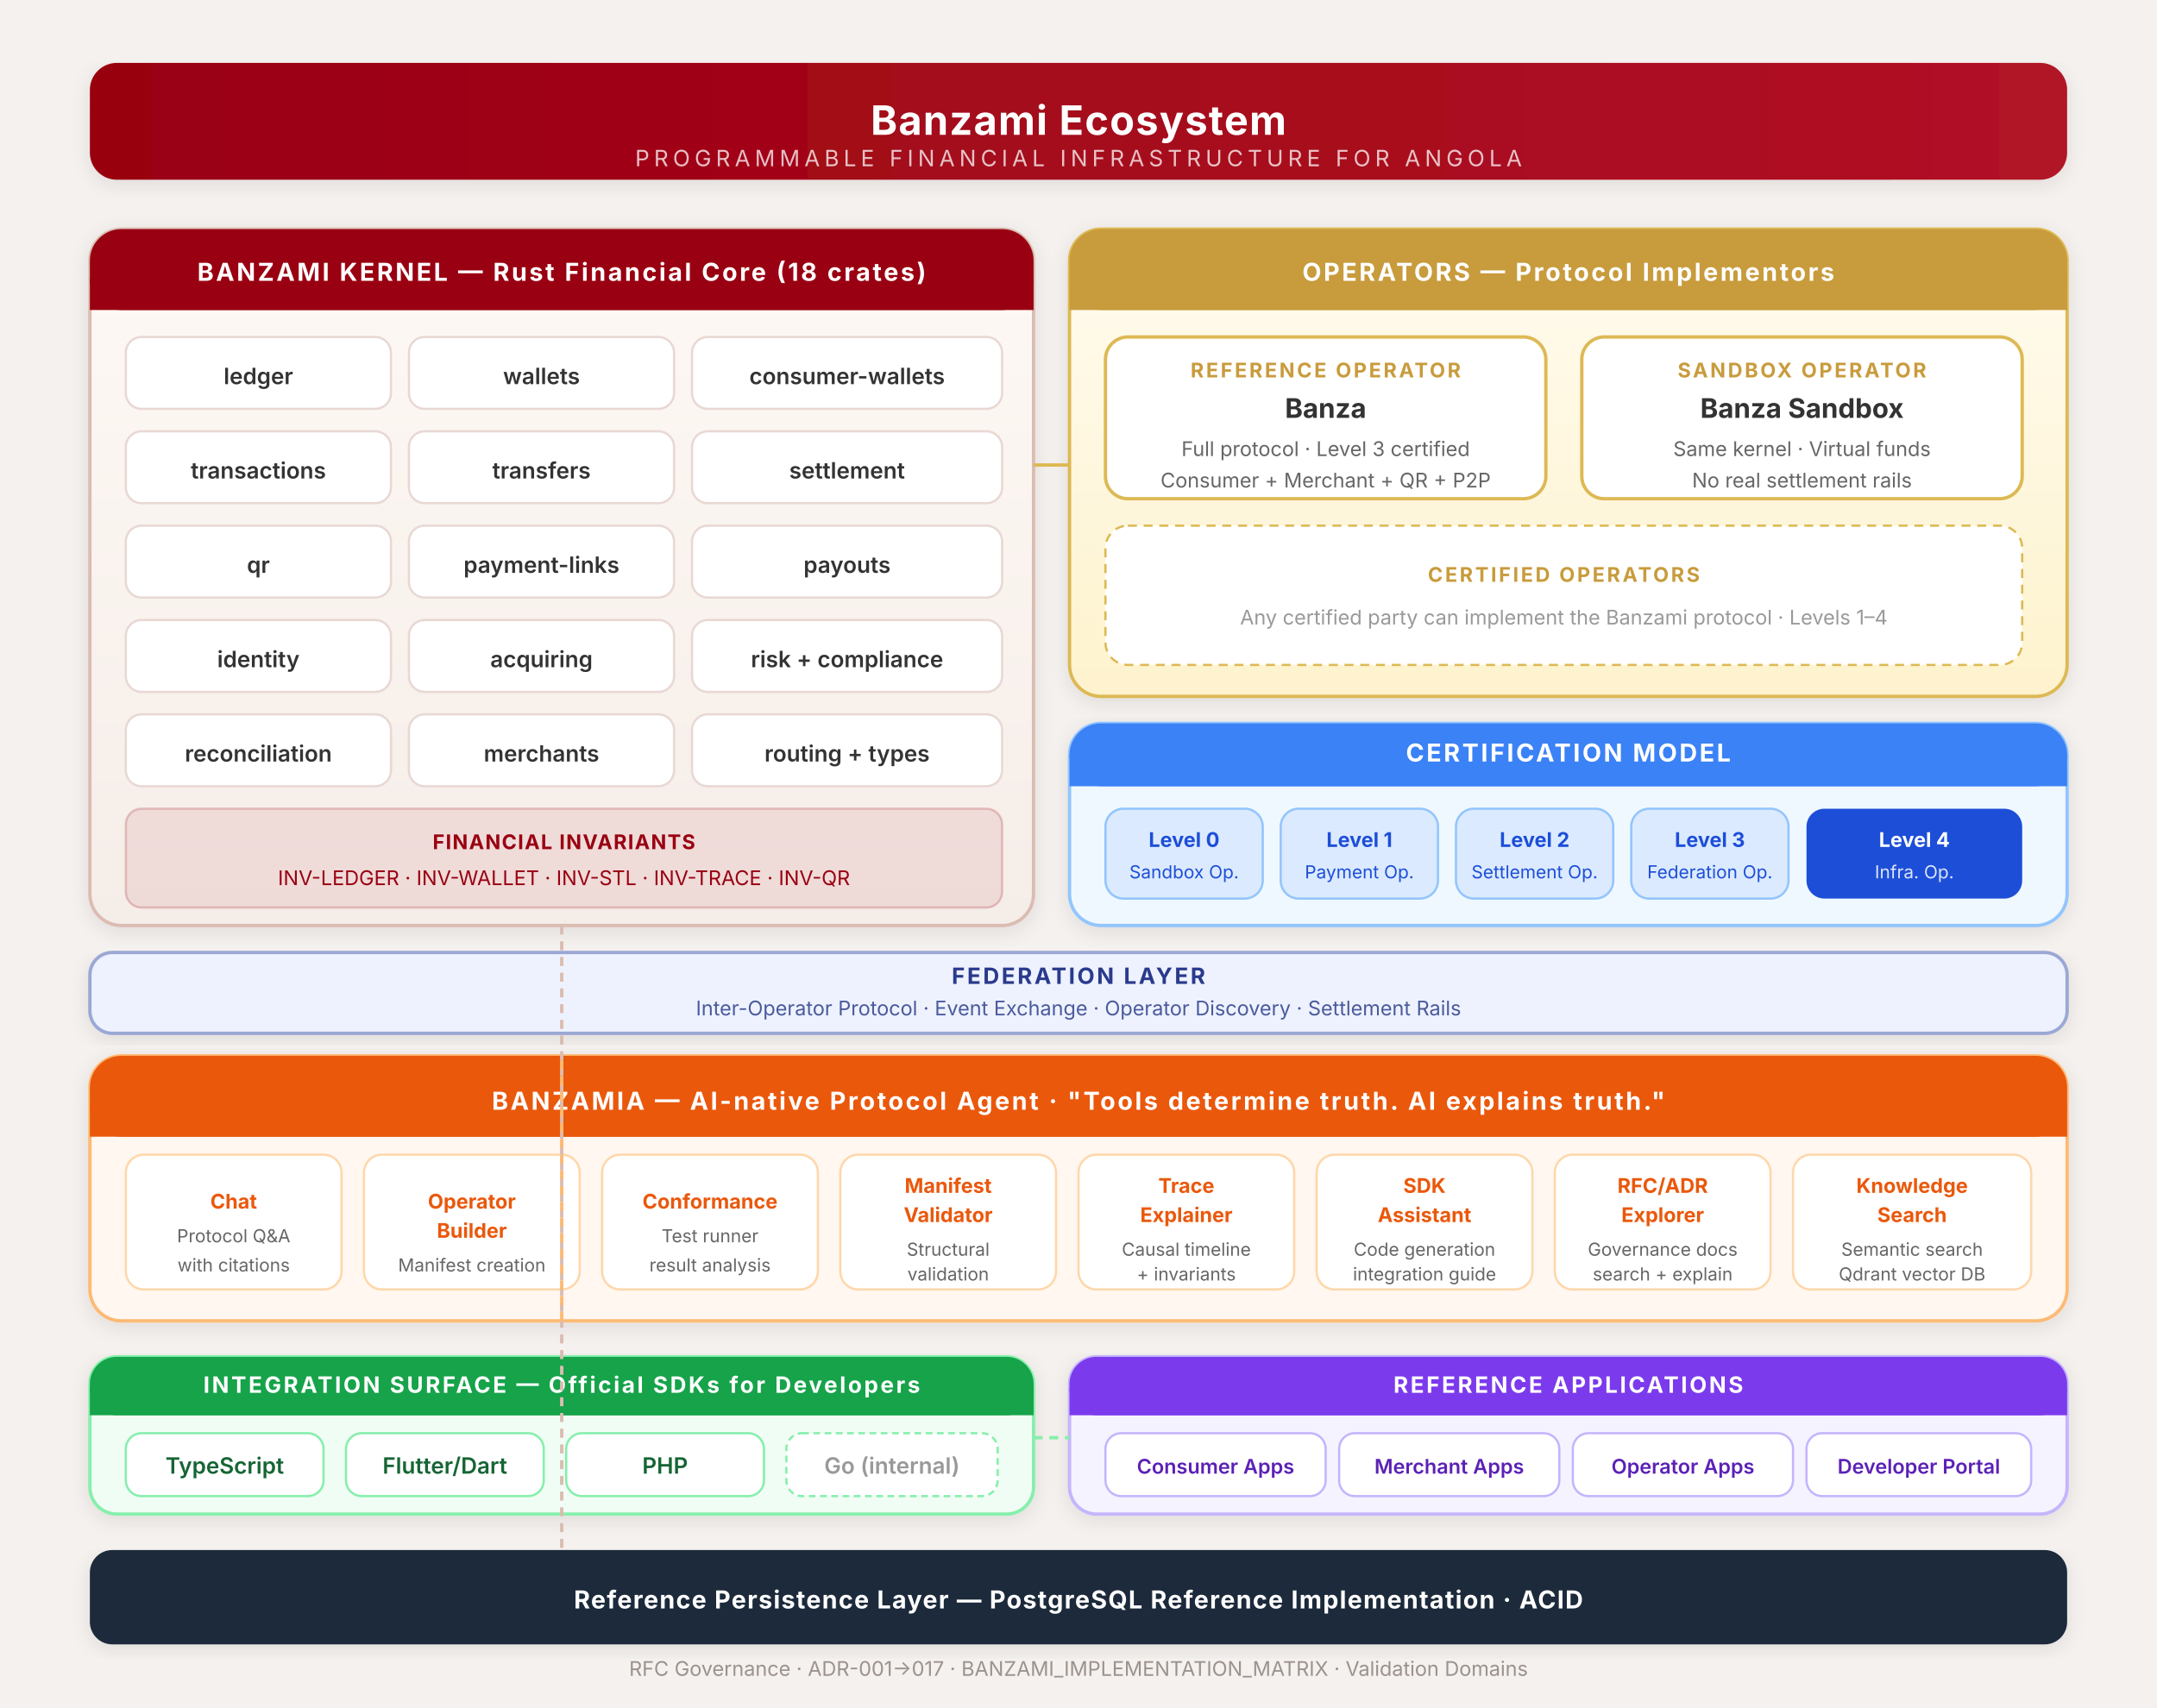
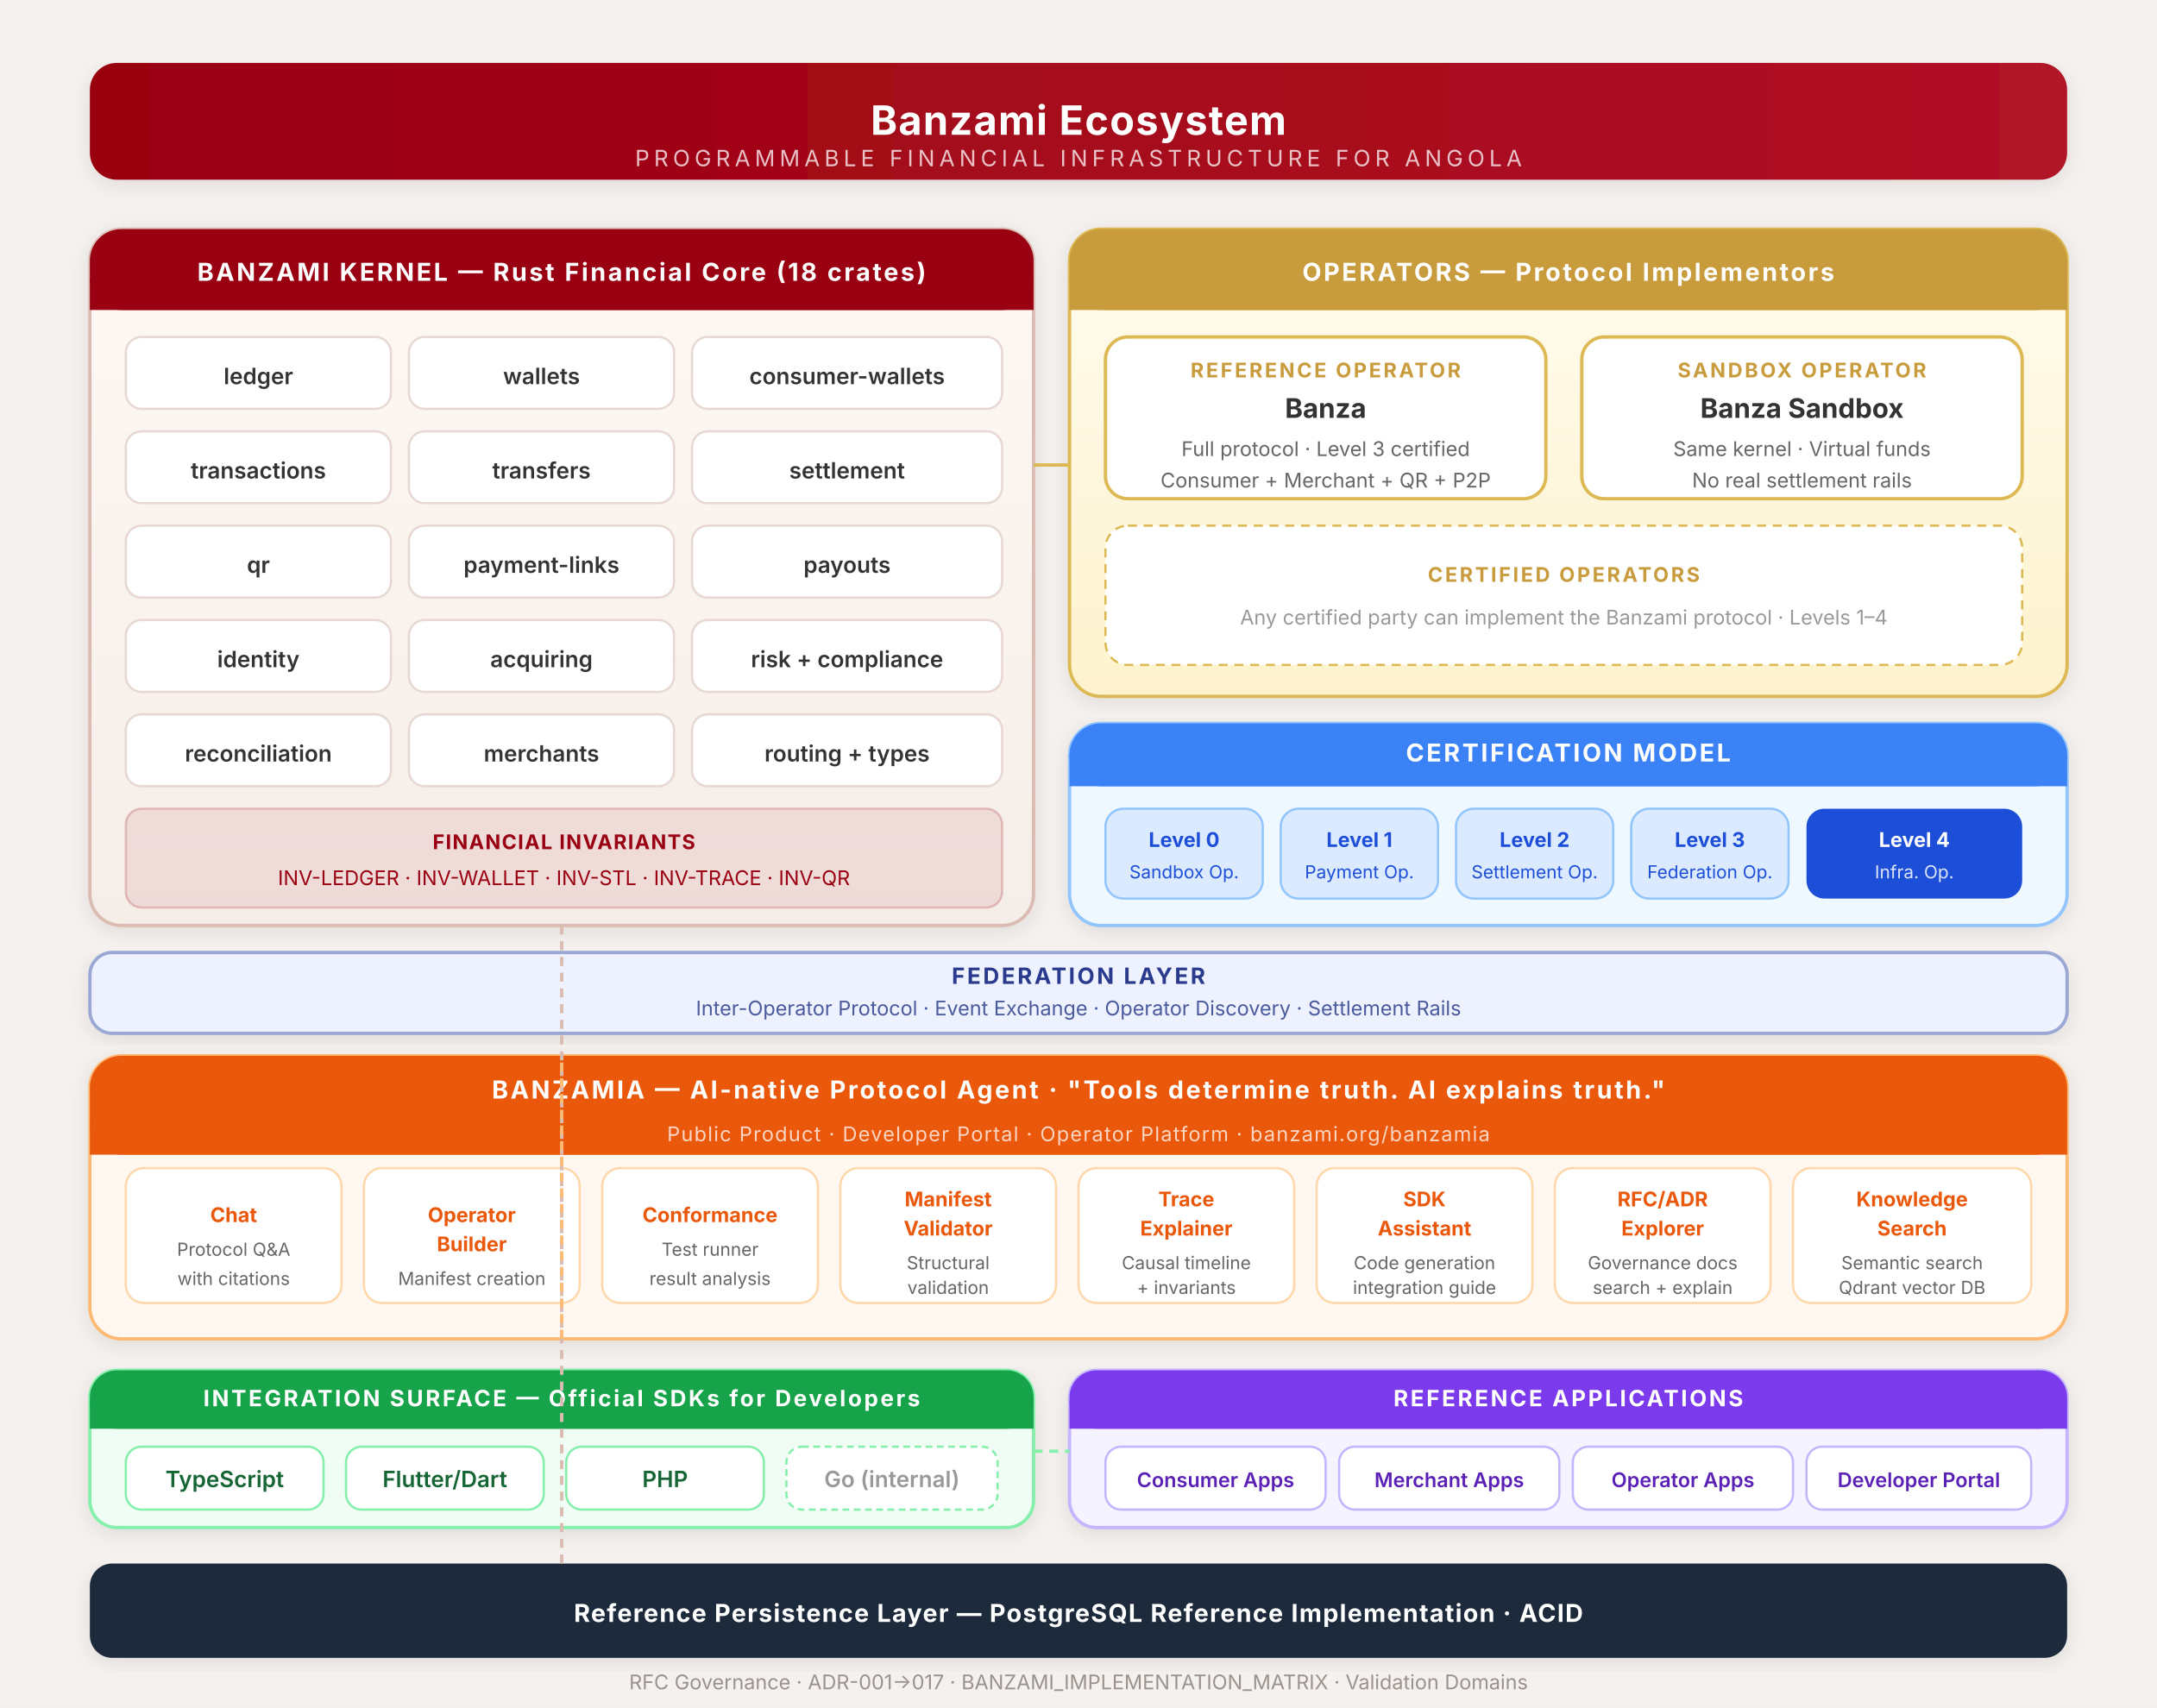
<svg xmlns="http://www.w3.org/2000/svg" viewBox="0 0 960 760" font-family="ui-sans-serif, system-ui, -apple-system, sans-serif">
  <defs>
    <linearGradient id="headerGrad" x1="0%" y1="0%" x2="100%" y2="0%">
      <stop offset="0%" style="stop-color:#990011;stop-opacity:1" />
      <stop offset="100%" style="stop-color:#B11226;stop-opacity:1" />
    </linearGradient>
    <linearGradient id="kernelGrad" x1="0%" y1="0%" x2="0%" y2="100%">
      <stop offset="0%" style="stop-color:#FEF9F5;stop-opacity:1" />
      <stop offset="100%" style="stop-color:#F5EDE8;stop-opacity:1" />
    </linearGradient>
    <linearGradient id="opGrad" x1="0%" y1="0%" x2="0%" y2="100%">
      <stop offset="0%" style="stop-color:#FFFBF0;stop-opacity:1" />
      <stop offset="100%" style="stop-color:#FEF3CD;stop-opacity:1" />
    </linearGradient>
    <filter id="shadow" x="-5%" y="-5%" width="110%" height="120%">
      <feDropShadow dx="0" dy="2" stdDeviation="4" flood-color="#00000018" />
    </filter>
  </defs>
  <rect width="960" height="760" fill="#F5F1EE" rx="0" />
  <rect x="40" y="28" width="880" height="52" rx="12" fill="url(#headerGrad)" filter="url(#shadow)" />
  <text x="480" y="60" text-anchor="middle" fill="white" font-size="18" font-weight="700" letter-spacing="0.5">Banzami Ecosystem</text>
  <text x="480" y="74" text-anchor="middle" fill="rgba(255,255,255,0.75)" font-size="10" letter-spacing="2">PROGRAMMABLE FINANCIAL INFRASTRUCTURE FOR ANGOLA</text>
  <rect x="40" y="102" width="420" height="310" rx="14" fill="url(#kernelGrad)" stroke="#DBBCB2" stroke-width="1.5" filter="url(#shadow)" />
  <rect x="40" y="102" width="420" height="36" rx="14" fill="#990011" />
  <rect x="40" y="124" width="420" height="14" fill="#990011" />
  <text x="250" y="125" text-anchor="middle" fill="white" font-size="11" font-weight="700" letter-spacing="1">BANZAMI KERNEL — Rust Financial Core (18 crates)</text>
  <rect x="56" y="150" width="118" height="32" rx="7" fill="white" stroke="#E8D8D4" stroke-width="1" />
  <text x="115" y="171" text-anchor="middle" fill="#333" font-size="10" font-weight="600">ledger</text>
  <rect x="182" y="150" width="118" height="32" rx="7" fill="white" stroke="#E8D8D4" stroke-width="1" />
  <text x="241" y="171" text-anchor="middle" fill="#333" font-size="10" font-weight="600">wallets</text>
  <rect x="308" y="150" width="138" height="32" rx="7" fill="white" stroke="#E8D8D4" stroke-width="1" />
  <text x="377" y="171" text-anchor="middle" fill="#333" font-size="10" font-weight="600">consumer-wallets</text>
  <rect x="56" y="192" width="118" height="32" rx="7" fill="white" stroke="#E8D8D4" stroke-width="1" />
  <text x="115" y="213" text-anchor="middle" fill="#333" font-size="10" font-weight="600">transactions</text>
  <rect x="182" y="192" width="118" height="32" rx="7" fill="white" stroke="#E8D8D4" stroke-width="1" />
  <text x="241" y="213" text-anchor="middle" fill="#333" font-size="10" font-weight="600">transfers</text>
  <rect x="308" y="192" width="138" height="32" rx="7" fill="white" stroke="#E8D8D4" stroke-width="1" />
  <text x="377" y="213" text-anchor="middle" fill="#333" font-size="10" font-weight="600">settlement</text>
  <rect x="56" y="234" width="118" height="32" rx="7" fill="white" stroke="#E8D8D4" stroke-width="1" />
  <text x="115" y="255" text-anchor="middle" fill="#333" font-size="10" font-weight="600">qr</text>
  <rect x="182" y="234" width="118" height="32" rx="7" fill="white" stroke="#E8D8D4" stroke-width="1" />
  <text x="241" y="255" text-anchor="middle" fill="#333" font-size="10" font-weight="600">payment-links</text>
  <rect x="308" y="234" width="138" height="32" rx="7" fill="white" stroke="#E8D8D4" stroke-width="1" />
  <text x="377" y="255" text-anchor="middle" fill="#333" font-size="10" font-weight="600">payouts</text>
  <rect x="56" y="276" width="118" height="32" rx="7" fill="white" stroke="#E8D8D4" stroke-width="1" />
  <text x="115" y="297" text-anchor="middle" fill="#333" font-size="10" font-weight="600">identity</text>
  <rect x="182" y="276" width="118" height="32" rx="7" fill="white" stroke="#E8D8D4" stroke-width="1" />
  <text x="241" y="297" text-anchor="middle" fill="#333" font-size="10" font-weight="600">acquiring</text>
  <rect x="308" y="276" width="138" height="32" rx="7" fill="white" stroke="#E8D8D4" stroke-width="1" />
  <text x="377" y="297" text-anchor="middle" fill="#333" font-size="10" font-weight="600">risk + compliance</text>
  <rect x="56" y="318" width="118" height="32" rx="7" fill="white" stroke="#E8D8D4" stroke-width="1" />
  <text x="115" y="339" text-anchor="middle" fill="#333" font-size="10" font-weight="600">reconciliation</text>
  <rect x="182" y="318" width="118" height="32" rx="7" fill="white" stroke="#E8D8D4" stroke-width="1" />
  <text x="241" y="339" text-anchor="middle" fill="#333" font-size="10" font-weight="600">merchants</text>
  <rect x="308" y="318" width="138" height="32" rx="7" fill="white" stroke="#E8D8D4" stroke-width="1" />
  <text x="377" y="339" text-anchor="middle" fill="#333" font-size="10" font-weight="600">routing + types</text>
  <rect x="56" y="360" width="390" height="44" rx="7" fill="#990011" fill-opacity="0.08" stroke="#990011" stroke-opacity="0.2" stroke-width="1" />
  <text x="251" y="378" text-anchor="middle" fill="#990011" font-size="9" font-weight="700" letter-spacing="0.5">FINANCIAL INVARIANTS</text>
  <text x="251" y="394" text-anchor="middle" fill="#990011" font-size="9">INV-LEDGER · INV-WALLET · INV-STL · INV-TRACE · INV-QR</text>
  <rect x="476" y="102" width="444" height="208" rx="14" fill="url(#opGrad)" stroke="#DDB954" stroke-width="1.5" filter="url(#shadow)" />
  <rect x="476" y="102" width="444" height="36" rx="14" fill="#C89B3C" />
  <rect x="476" y="124" width="444" height="14" fill="#C89B3C" />
  <text x="698" y="125" text-anchor="middle" fill="white" font-size="11" font-weight="700" letter-spacing="1">OPERATORS — Protocol Implementors</text>
  <rect x="492" y="150" width="196" height="72" rx="10" fill="white" stroke="#DDB954" stroke-width="1.5" />
  <text x="590" y="168" text-anchor="middle" fill="#C89B3C" font-size="9" font-weight="700" letter-spacing="1">REFERENCE OPERATOR</text>
  <text x="590" y="186" text-anchor="middle" fill="#333" font-size="12" font-weight="700">Banza</text>
  <text x="590" y="203" text-anchor="middle" fill="#666" font-size="9">Full protocol · Level 3 certified</text>
  <text x="590" y="217" text-anchor="middle" fill="#666" font-size="9">Consumer + Merchant + QR + P2P</text>
  <rect x="704" y="150" width="196" height="72" rx="10" fill="white" stroke="#DDB954" stroke-width="1.5" />
  <text x="802" y="168" text-anchor="middle" fill="#C89B3C" font-size="9" font-weight="700" letter-spacing="1">SANDBOX OPERATOR</text>
  <text x="802" y="186" text-anchor="middle" fill="#333" font-size="12" font-weight="700">Banza Sandbox</text>
  <text x="802" y="203" text-anchor="middle" fill="#666" font-size="9">Same kernel · Virtual funds</text>
  <text x="802" y="217" text-anchor="middle" fill="#666" font-size="9">No real settlement rails</text>
  <rect x="492" y="234" width="408" height="62" rx="10" fill="white" stroke="#DDB954" stroke-width="1" stroke-dasharray="4 3" />
  <text x="696" y="259" text-anchor="middle" fill="#C89B3C" font-size="9" font-weight="700" letter-spacing="1">CERTIFIED OPERATORS</text>
  <text x="696" y="278" text-anchor="middle" fill="#999" font-size="9">Any certified party can implement the Banzami protocol · Levels 1–4</text>
  <rect x="476" y="322" width="444" height="90" rx="14" fill="#F0F8FF" stroke="#93C5FD" stroke-width="1.5" filter="url(#shadow)" />
  <rect x="476" y="322" width="444" height="28" rx="14" fill="#3B82F6" />
  <rect x="476" y="336" width="444" height="14" fill="#3B82F6" />
  <text x="698" y="339" text-anchor="middle" fill="white" font-size="11" font-weight="700" letter-spacing="1">CERTIFICATION MODEL</text>
  <rect x="492" y="360" width="70" height="40" rx="8" fill="#DBEAFE" stroke="#93C5FD" stroke-width="1" />
  <text x="527" y="377" text-anchor="middle" fill="#1D4ED8" font-size="9" font-weight="700">Level 0</text>
  <text x="527" y="391" text-anchor="middle" fill="#1D4ED8" font-size="8">Sandbox Op.</text>
  <rect x="570" y="360" width="70" height="40" rx="8" fill="#DBEAFE" stroke="#93C5FD" stroke-width="1" />
  <text x="605" y="377" text-anchor="middle" fill="#1D4ED8" font-size="9" font-weight="700">Level 1</text>
  <text x="605" y="391" text-anchor="middle" fill="#1D4ED8" font-size="8">Payment Op.</text>
  <rect x="648" y="360" width="70" height="40" rx="8" fill="#DBEAFE" stroke="#93C5FD" stroke-width="1" />
  <text x="683" y="377" text-anchor="middle" fill="#1D4ED8" font-size="9" font-weight="700">Level 2</text>
  <text x="683" y="391" text-anchor="middle" fill="#1D4ED8" font-size="8">Settlement Op.</text>
  <rect x="726" y="360" width="70" height="40" rx="8" fill="#DBEAFE" stroke="#93C5FD" stroke-width="1" />
  <text x="761" y="377" text-anchor="middle" fill="#1D4ED8" font-size="9" font-weight="700">Level 3</text>
  <text x="761" y="391" text-anchor="middle" fill="#1D4ED8" font-size="8">Federation Op.</text>
  <rect x="804" y="360" width="96" height="40" rx="8" fill="#1D4ED8" />
  <text x="852" y="377" text-anchor="middle" fill="white" font-size="9" font-weight="700">Level 4</text>
  <text x="852" y="391" text-anchor="middle" fill="rgba(255,255,255,0.85)" font-size="8">Infra. Op.</text>
  <rect x="40" y="424" width="880" height="36" rx="10" fill="#EEF2FF" stroke="#9BA8D4" stroke-width="1.5" filter="url(#shadow)" />
  <text x="480" y="438" text-anchor="middle" fill="#2A3A8C" font-size="10" font-weight="700" letter-spacing="1">FEDERATION LAYER</text>
  <text x="480" y="452" text-anchor="middle" fill="#4B5A9C" font-size="9">Inter-Operator Protocol · Event Exchange · Operator Discovery · Settlement Rails</text>
-   <rect x="40" y="470" width="880" height="118" rx="14" fill="#FFF7F0" stroke="#FDBA74" stroke-width="1.5" filter="url(#shadow)" />
-   <rect x="40" y="470" width="880" height="36" rx="14" fill="#EA580C" />
-   <rect x="40" y="492" width="880" height="14" fill="#EA580C" />
-   <text x="480" y="494" text-anchor="middle" fill="white" font-size="11" font-weight="700" letter-spacing="1">BANZAMIA — AI-native Protocol Agent · "Tools determine truth. AI explains truth."</text>
-   <rect x="56" y="514" width="96" height="60" rx="8" fill="white" stroke="#FED7AA" stroke-width="1" />
-   <text x="104" y="538" text-anchor="middle" fill="#EA580C" font-size="9" font-weight="700">Chat</text>
-   <text x="104" y="553" text-anchor="middle" fill="#666" font-size="8">Protocol Q&amp;A</text>
-   <text x="104" y="566" text-anchor="middle" fill="#666" font-size="8">with citations</text>
-   <rect x="162" y="514" width="96" height="60" rx="8" fill="white" stroke="#FED7AA" stroke-width="1" />
-   <text x="210" y="538" text-anchor="middle" fill="#EA580C" font-size="9" font-weight="700">Operator</text>
-   <text x="210" y="551" text-anchor="middle" fill="#EA580C" font-size="9" font-weight="700">Builder</text>
-   <text x="210" y="566" text-anchor="middle" fill="#666" font-size="8">Manifest creation</text>
-   <rect x="268" y="514" width="96" height="60" rx="8" fill="white" stroke="#FED7AA" stroke-width="1" />
-   <text x="316" y="538" text-anchor="middle" fill="#EA580C" font-size="9" font-weight="700">Conformance</text>
-   <text x="316" y="553" text-anchor="middle" fill="#666" font-size="8">Test runner</text>
-   <text x="316" y="566" text-anchor="middle" fill="#666" font-size="8">result analysis</text>
-   <rect x="374" y="514" width="96" height="60" rx="8" fill="white" stroke="#FED7AA" stroke-width="1" />
-   <text x="422" y="531" text-anchor="middle" fill="#EA580C" font-size="9" font-weight="700">Manifest</text>
-   <text x="422" y="544" text-anchor="middle" fill="#EA580C" font-size="9" font-weight="700">Validator</text>
-   <text x="422" y="559" text-anchor="middle" fill="#666" font-size="8">Structural</text>
-   <text x="422" y="570" text-anchor="middle" fill="#666" font-size="8">validation</text>
-   <rect x="480" y="514" width="96" height="60" rx="8" fill="white" stroke="#FED7AA" stroke-width="1" />
-   <text x="528" y="531" text-anchor="middle" fill="#EA580C" font-size="9" font-weight="700">Trace</text>
-   <text x="528" y="544" text-anchor="middle" fill="#EA580C" font-size="9" font-weight="700">Explainer</text>
-   <text x="528" y="559" text-anchor="middle" fill="#666" font-size="8">Causal timeline</text>
-   <text x="528" y="570" text-anchor="middle" fill="#666" font-size="8">+ invariants</text>
-   <rect x="586" y="514" width="96" height="60" rx="8" fill="white" stroke="#FED7AA" stroke-width="1" />
-   <text x="634" y="531" text-anchor="middle" fill="#EA580C" font-size="9" font-weight="700">SDK</text>
-   <text x="634" y="544" text-anchor="middle" fill="#EA580C" font-size="9" font-weight="700">Assistant</text>
-   <text x="634" y="559" text-anchor="middle" fill="#666" font-size="8">Code generation</text>
-   <text x="634" y="570" text-anchor="middle" fill="#666" font-size="8">integration guide</text>
-   <rect x="692" y="514" width="96" height="60" rx="8" fill="white" stroke="#FED7AA" stroke-width="1" />
-   <text x="740" y="531" text-anchor="middle" fill="#EA580C" font-size="9" font-weight="700">RFC/ADR</text>
-   <text x="740" y="544" text-anchor="middle" fill="#EA580C" font-size="9" font-weight="700">Explorer</text>
-   <text x="740" y="559" text-anchor="middle" fill="#666" font-size="8">Governance docs</text>
-   <text x="740" y="570" text-anchor="middle" fill="#666" font-size="8">search + explain</text>
-   <rect x="798" y="514" width="106" height="60" rx="8" fill="white" stroke="#FED7AA" stroke-width="1" />
-   <text x="851" y="531" text-anchor="middle" fill="#EA580C" font-size="9" font-weight="700">Knowledge</text>
-   <text x="851" y="544" text-anchor="middle" fill="#EA580C" font-size="9" font-weight="700">Search</text>
-   <text x="851" y="559" text-anchor="middle" fill="#666" font-size="8">Semantic search</text>
-   <text x="851" y="570" text-anchor="middle" fill="#666" font-size="8">Qdrant vector DB</text>
-   <rect x="40" y="604" width="420" height="70" rx="12" fill="#F0FDF4" stroke="#86EFAC" stroke-width="1.5" filter="url(#shadow)" />
-   <rect x="40" y="604" width="420" height="26" rx="12" fill="#16A34A" />
-   <rect x="40" y="618" width="420" height="12" fill="#16A34A" />
-   <text x="250" y="620" text-anchor="middle" fill="white" font-size="10" font-weight="700" letter-spacing="1">INTEGRATION SURFACE — Official SDKs for Developers</text>
-   <rect x="56" y="638" width="88" height="28" rx="7" fill="white" stroke="#86EFAC" stroke-width="1" />
-   <text x="100" y="656" text-anchor="middle" fill="#166534" font-size="10" font-weight="600">TypeScript</text>
-   <rect x="154" y="638" width="88" height="28" rx="7" fill="white" stroke="#86EFAC" stroke-width="1" />
-   <text x="198" y="656" text-anchor="middle" fill="#166534" font-size="10" font-weight="600">Flutter/Dart</text>
-   <rect x="252" y="638" width="88" height="28" rx="7" fill="white" stroke="#86EFAC" stroke-width="1" />
-   <text x="296" y="656" text-anchor="middle" fill="#166534" font-size="10" font-weight="600">PHP</text>
-   <rect x="350" y="638" width="94" height="28" rx="7" fill="white" stroke="#86EFAC" stroke-width="1" stroke-dasharray="3 2" />
-   <text x="397" y="656" text-anchor="middle" fill="#999" font-size="10" font-weight="600">Go (internal)</text>
-   <rect x="476" y="604" width="444" height="70" rx="12" fill="#F5F3FF" stroke="#C4B5FD" stroke-width="1.5" filter="url(#shadow)" />
-   <rect x="476" y="604" width="444" height="26" rx="12" fill="#7C3AED" />
-   <rect x="476" y="618" width="444" height="12" fill="#7C3AED" />
-   <text x="698" y="620" text-anchor="middle" fill="white" font-size="10" font-weight="700" letter-spacing="1">REFERENCE APPLICATIONS</text>
-   <rect x="492" y="638" width="98" height="28" rx="7" fill="white" stroke="#C4B5FD" stroke-width="1" />
-   <text x="541" y="656" text-anchor="middle" fill="#5B21B6" font-size="9" font-weight="600">Consumer Apps</text>
-   <rect x="596" y="638" width="98" height="28" rx="7" fill="white" stroke="#C4B5FD" stroke-width="1" />
-   <text x="645" y="656" text-anchor="middle" fill="#5B21B6" font-size="9" font-weight="600">Merchant Apps</text>
-   <rect x="700" y="638" width="98" height="28" rx="7" fill="white" stroke="#C4B5FD" stroke-width="1" />
-   <text x="749" y="656" text-anchor="middle" fill="#5B21B6" font-size="9" font-weight="600">Operator Apps</text>
-   <rect x="804" y="638" width="100" height="28" rx="7" fill="white" stroke="#C4B5FD" stroke-width="1" />
-   <text x="854" y="656" text-anchor="middle" fill="#5B21B6" font-size="9" font-weight="600">Developer Portal</text>
-   <rect x="40" y="690" width="880" height="42" rx="10" fill="#1E293B" filter="url(#shadow)" />
-   <text x="480" y="716" text-anchor="middle" fill="white" font-size="11" font-weight="700" letter-spacing="0.5">Reference Persistence Layer — PostgreSQL Reference Implementation · ACID</text>
-   <line x1="250" y1="412" x2="250" y2="690" stroke="#DBBCB2" stroke-width="1.5" stroke-dasharray="4 3" />
+   <rect x="40" y="470" width="880" height="126" rx="14" fill="#FFF7F0" stroke="#FDBA74" stroke-width="1.5" filter="url(#shadow)" />
+   <rect x="40" y="470" width="880" height="44" rx="14" fill="#EA580C" />
+   <rect x="40" y="500" width="880" height="14" fill="#EA580C" />
+   <text x="480" y="489" text-anchor="middle" fill="white" font-size="11" font-weight="700" letter-spacing="1">BANZAMIA — AI-native Protocol Agent · "Tools determine truth. AI explains truth."</text>
+   <text x="480" y="508" text-anchor="middle" fill="rgba(255,255,255,0.75)" font-size="9" letter-spacing="0.5">Public Product · Developer Portal · Operator Platform · banzami.org/banzamia</text>
+   <rect x="56" y="520" width="96" height="60" rx="8" fill="white" stroke="#FED7AA" stroke-width="1" />
+   <text x="104" y="544" text-anchor="middle" fill="#EA580C" font-size="9" font-weight="700">Chat</text>
+   <text x="104" y="559" text-anchor="middle" fill="#666" font-size="8">Protocol Q&amp;A</text>
+   <text x="104" y="572" text-anchor="middle" fill="#666" font-size="8">with citations</text>
+   <rect x="162" y="520" width="96" height="60" rx="8" fill="white" stroke="#FED7AA" stroke-width="1" />
+   <text x="210" y="544" text-anchor="middle" fill="#EA580C" font-size="9" font-weight="700">Operator</text>
+   <text x="210" y="557" text-anchor="middle" fill="#EA580C" font-size="9" font-weight="700">Builder</text>
+   <text x="210" y="572" text-anchor="middle" fill="#666" font-size="8">Manifest creation</text>
+   <rect x="268" y="520" width="96" height="60" rx="8" fill="white" stroke="#FED7AA" stroke-width="1" />
+   <text x="316" y="544" text-anchor="middle" fill="#EA580C" font-size="9" font-weight="700">Conformance</text>
+   <text x="316" y="559" text-anchor="middle" fill="#666" font-size="8">Test runner</text>
+   <text x="316" y="572" text-anchor="middle" fill="#666" font-size="8">result analysis</text>
+   <rect x="374" y="520" width="96" height="60" rx="8" fill="white" stroke="#FED7AA" stroke-width="1" />
+   <text x="422" y="537" text-anchor="middle" fill="#EA580C" font-size="9" font-weight="700">Manifest</text>
+   <text x="422" y="550" text-anchor="middle" fill="#EA580C" font-size="9" font-weight="700">Validator</text>
+   <text x="422" y="565" text-anchor="middle" fill="#666" font-size="8">Structural</text>
+   <text x="422" y="576" text-anchor="middle" fill="#666" font-size="8">validation</text>
+   <rect x="480" y="520" width="96" height="60" rx="8" fill="white" stroke="#FED7AA" stroke-width="1" />
+   <text x="528" y="537" text-anchor="middle" fill="#EA580C" font-size="9" font-weight="700">Trace</text>
+   <text x="528" y="550" text-anchor="middle" fill="#EA580C" font-size="9" font-weight="700">Explainer</text>
+   <text x="528" y="565" text-anchor="middle" fill="#666" font-size="8">Causal timeline</text>
+   <text x="528" y="576" text-anchor="middle" fill="#666" font-size="8">+ invariants</text>
+   <rect x="586" y="520" width="96" height="60" rx="8" fill="white" stroke="#FED7AA" stroke-width="1" />
+   <text x="634" y="537" text-anchor="middle" fill="#EA580C" font-size="9" font-weight="700">SDK</text>
+   <text x="634" y="550" text-anchor="middle" fill="#EA580C" font-size="9" font-weight="700">Assistant</text>
+   <text x="634" y="565" text-anchor="middle" fill="#666" font-size="8">Code generation</text>
+   <text x="634" y="576" text-anchor="middle" fill="#666" font-size="8">integration guide</text>
+   <rect x="692" y="520" width="96" height="60" rx="8" fill="white" stroke="#FED7AA" stroke-width="1" />
+   <text x="740" y="537" text-anchor="middle" fill="#EA580C" font-size="9" font-weight="700">RFC/ADR</text>
+   <text x="740" y="550" text-anchor="middle" fill="#EA580C" font-size="9" font-weight="700">Explorer</text>
+   <text x="740" y="565" text-anchor="middle" fill="#666" font-size="8">Governance docs</text>
+   <text x="740" y="576" text-anchor="middle" fill="#666" font-size="8">search + explain</text>
+   <rect x="798" y="520" width="106" height="60" rx="8" fill="white" stroke="#FED7AA" stroke-width="1" />
+   <text x="851" y="537" text-anchor="middle" fill="#EA580C" font-size="9" font-weight="700">Knowledge</text>
+   <text x="851" y="550" text-anchor="middle" fill="#EA580C" font-size="9" font-weight="700">Search</text>
+   <text x="851" y="565" text-anchor="middle" fill="#666" font-size="8">Semantic search</text>
+   <text x="851" y="576" text-anchor="middle" fill="#666" font-size="8">Qdrant vector DB</text>
+   <rect x="40" y="610" width="420" height="70" rx="12" fill="#F0FDF4" stroke="#86EFAC" stroke-width="1.5" filter="url(#shadow)" />
+   <rect x="40" y="610" width="420" height="26" rx="12" fill="#16A34A" />
+   <rect x="40" y="624" width="420" height="12" fill="#16A34A" />
+   <text x="250" y="626" text-anchor="middle" fill="white" font-size="10" font-weight="700" letter-spacing="1">INTEGRATION SURFACE — Official SDKs for Developers</text>
+   <rect x="56" y="644" width="88" height="28" rx="7" fill="white" stroke="#86EFAC" stroke-width="1" />
+   <text x="100" y="662" text-anchor="middle" fill="#166534" font-size="10" font-weight="600">TypeScript</text>
+   <rect x="154" y="644" width="88" height="28" rx="7" fill="white" stroke="#86EFAC" stroke-width="1" />
+   <text x="198" y="662" text-anchor="middle" fill="#166534" font-size="10" font-weight="600">Flutter/Dart</text>
+   <rect x="252" y="644" width="88" height="28" rx="7" fill="white" stroke="#86EFAC" stroke-width="1" />
+   <text x="296" y="662" text-anchor="middle" fill="#166534" font-size="10" font-weight="600">PHP</text>
+   <rect x="350" y="644" width="94" height="28" rx="7" fill="white" stroke="#86EFAC" stroke-width="1" stroke-dasharray="3 2" />
+   <text x="397" y="662" text-anchor="middle" fill="#999" font-size="10" font-weight="600">Go (internal)</text>
+   <rect x="476" y="610" width="444" height="70" rx="12" fill="#F5F3FF" stroke="#C4B5FD" stroke-width="1.5" filter="url(#shadow)" />
+   <rect x="476" y="610" width="444" height="26" rx="12" fill="#7C3AED" />
+   <rect x="476" y="624" width="444" height="12" fill="#7C3AED" />
+   <text x="698" y="626" text-anchor="middle" fill="white" font-size="10" font-weight="700" letter-spacing="1">REFERENCE APPLICATIONS</text>
+   <rect x="492" y="644" width="98" height="28" rx="7" fill="white" stroke="#C4B5FD" stroke-width="1" />
+   <text x="541" y="662" text-anchor="middle" fill="#5B21B6" font-size="9" font-weight="600">Consumer Apps</text>
+   <rect x="596" y="644" width="98" height="28" rx="7" fill="white" stroke="#C4B5FD" stroke-width="1" />
+   <text x="645" y="662" text-anchor="middle" fill="#5B21B6" font-size="9" font-weight="600">Merchant Apps</text>
+   <rect x="700" y="644" width="98" height="28" rx="7" fill="white" stroke="#C4B5FD" stroke-width="1" />
+   <text x="749" y="662" text-anchor="middle" fill="#5B21B6" font-size="9" font-weight="600">Operator Apps</text>
+   <rect x="804" y="644" width="100" height="28" rx="7" fill="white" stroke="#C4B5FD" stroke-width="1" />
+   <text x="854" y="662" text-anchor="middle" fill="#5B21B6" font-size="9" font-weight="600">Developer Portal</text>
+   <rect x="40" y="696" width="880" height="42" rx="10" fill="#1E293B" filter="url(#shadow)" />
+   <text x="480" y="722" text-anchor="middle" fill="white" font-size="11" font-weight="700" letter-spacing="0.5">Reference Persistence Layer — PostgreSQL Reference Implementation · ACID</text>
+   <line x1="250" y1="412" x2="250" y2="696" stroke="#DBBCB2" stroke-width="1.5" stroke-dasharray="4 3" />
  <path d="M 476 207 L 460 207" stroke="#DDB954" stroke-width="1.5" fill="none" />
-   <line x1="250" y1="588" x2="250" y2="470" stroke="#FDBA74" stroke-width="1.5" stroke-dasharray="4 3" />
-   <line x1="460" y1="640" x2="476" y2="640" stroke="#86EFAC" stroke-width="1.5" stroke-dasharray="4 3" />
-   <rect x="40" y="733" width="880" height="20" rx="6" fill="none" />
-   <text x="480" y="746" text-anchor="middle" fill="#9B928D" font-size="9">RFC Governance · ADR-001→017 · BANZAMI_IMPLEMENTATION_MATRIX · Validation Domains</text>
+   <line x1="250" y1="596" x2="250" y2="470" stroke="#FDBA74" stroke-width="1.5" stroke-dasharray="4 3" />
+   <line x1="460" y1="646" x2="476" y2="646" stroke="#86EFAC" stroke-width="1.5" stroke-dasharray="4 3" />
+   <rect x="40" y="739" width="880" height="20" rx="6" fill="none" />
+   <text x="480" y="752" text-anchor="middle" fill="#9B928D" font-size="9">RFC Governance · ADR-001→017 · BANZAMI_IMPLEMENTATION_MATRIX · Validation Domains</text>
</svg>
